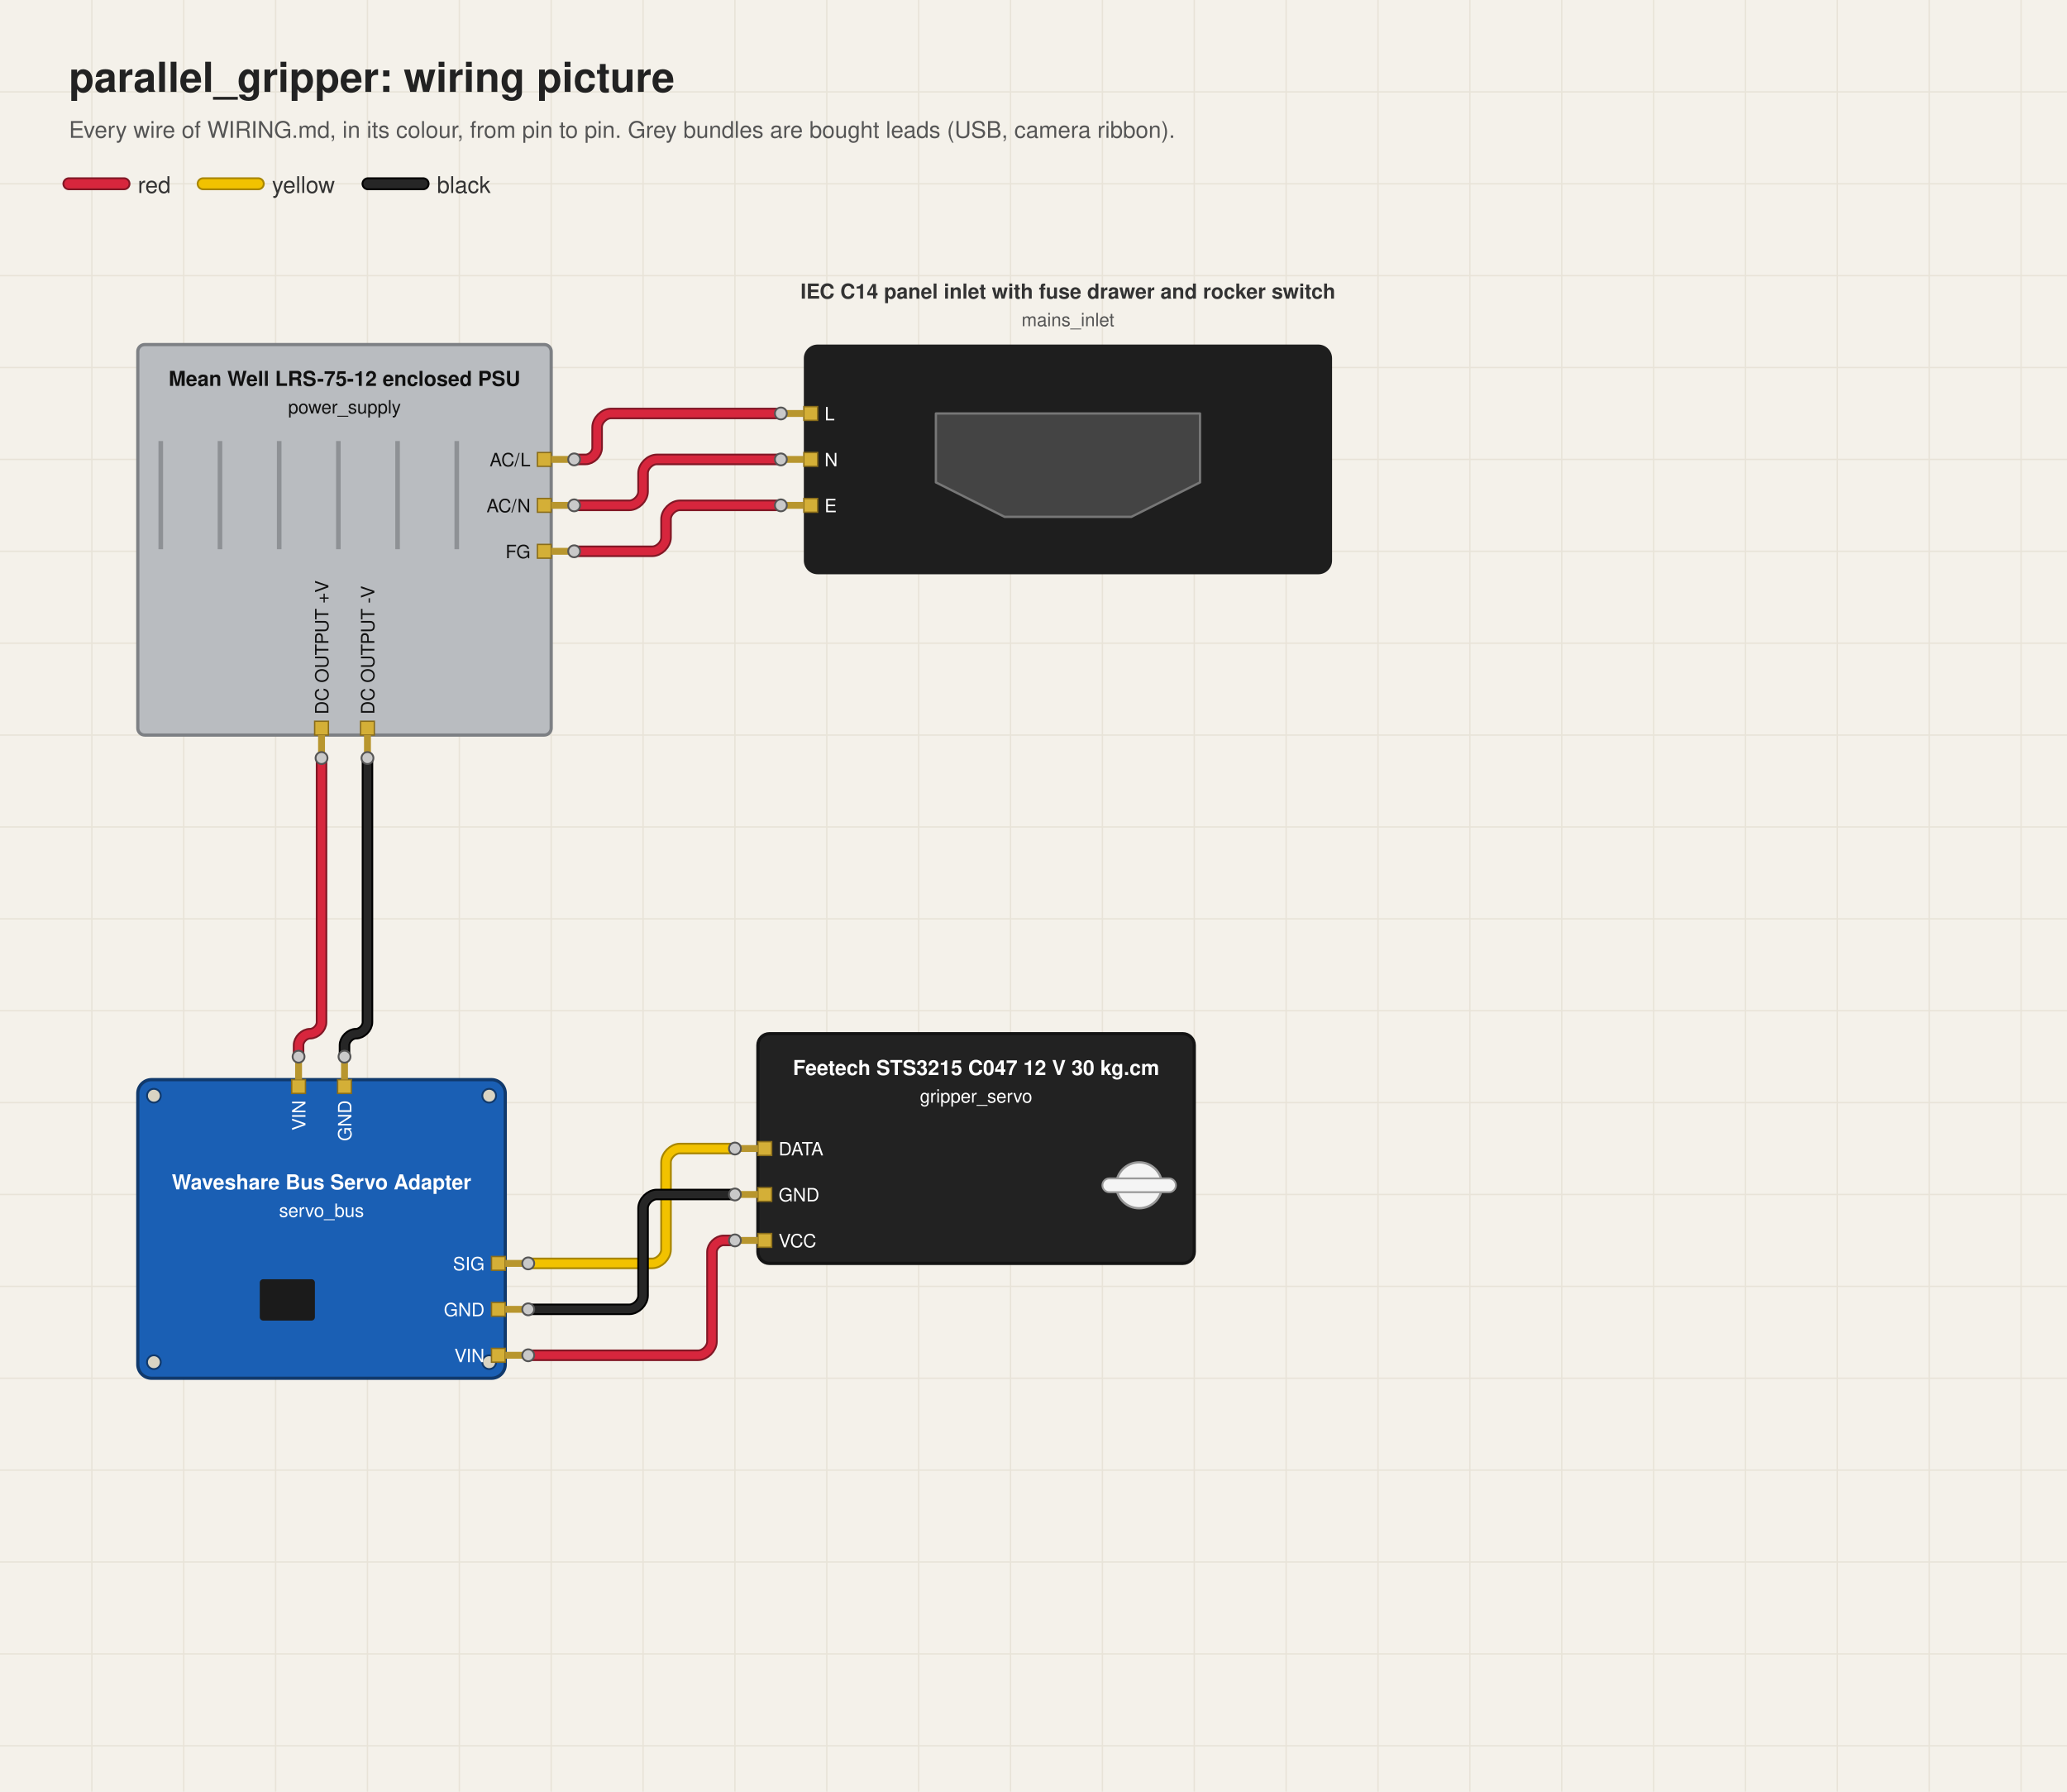
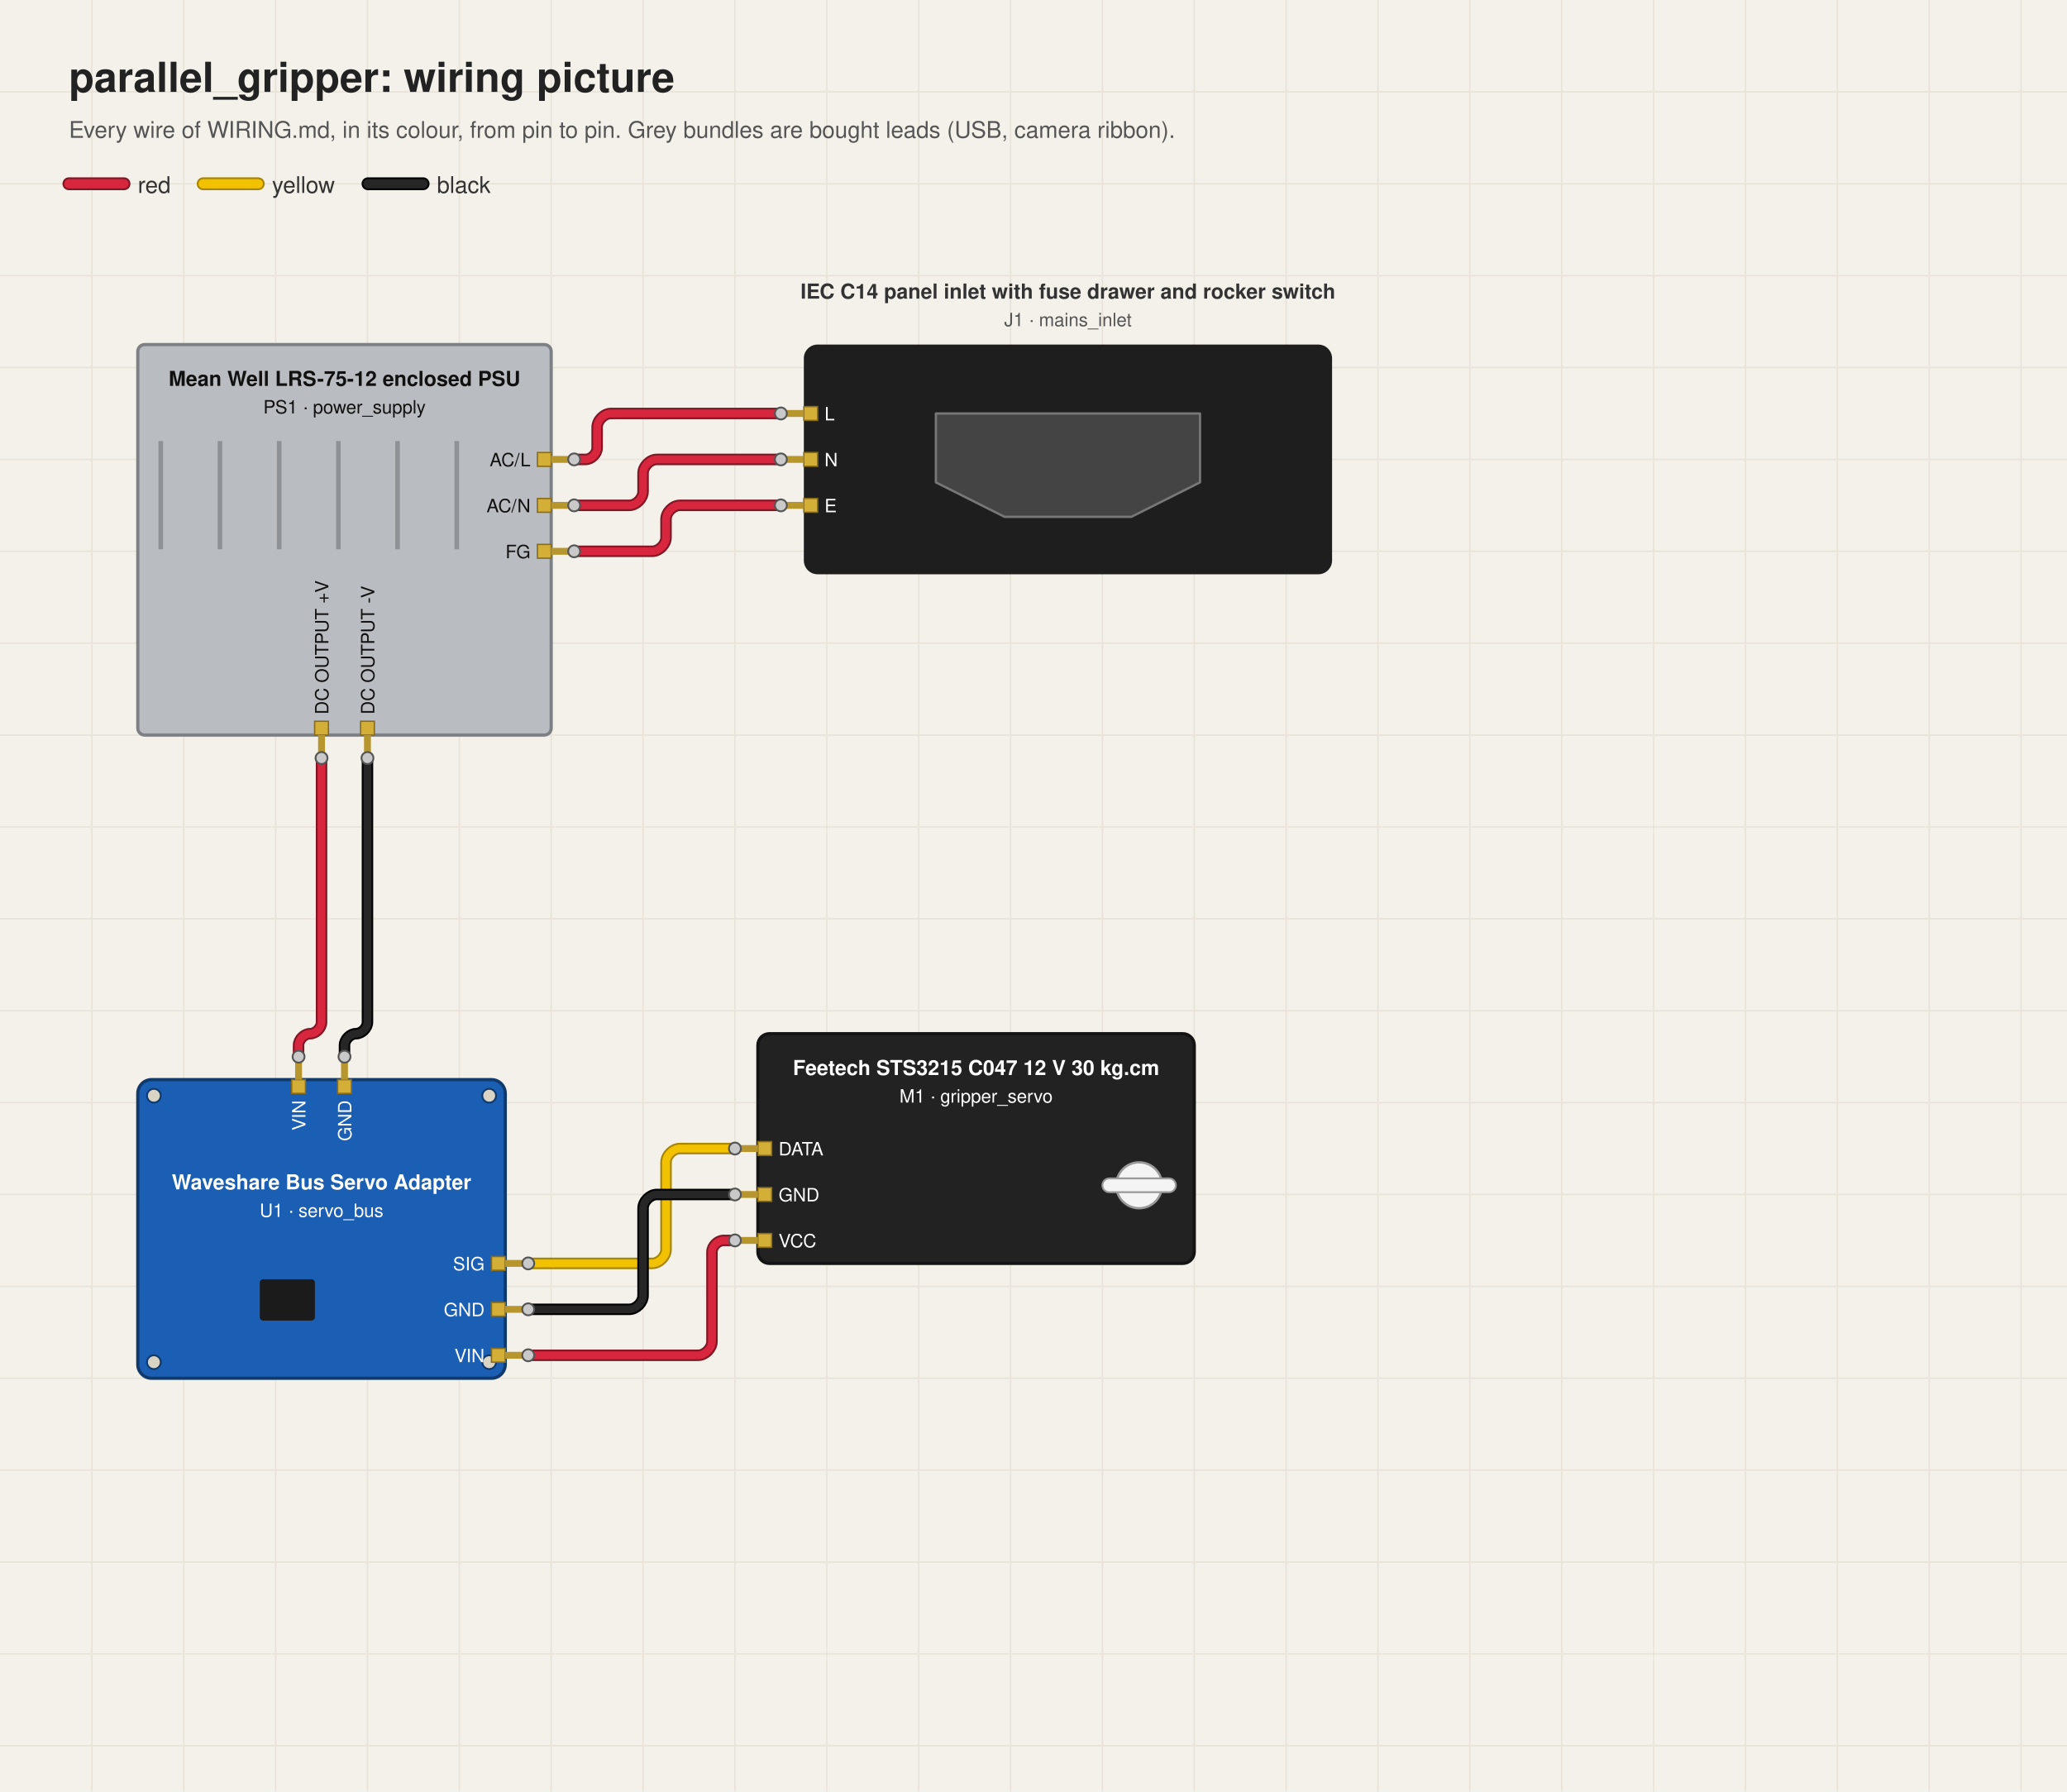
<svg xmlns="http://www.w3.org/2000/svg" viewBox="0 0 900 780" width="900" height="780" font-family="Helvetica, Arial, 'Liberation Sans', sans-serif">
  <rect x="0" y="0" width="900" height="780" fill="#f4f1ea" />
  <line x1="40" y1="0" x2="40" y2="780" stroke="#e8e3d8" stroke-width="0.6" class="frame" />
  <line x1="80" y1="0" x2="80" y2="780" stroke="#e8e3d8" stroke-width="0.6" class="frame" />
  <line x1="120" y1="0" x2="120" y2="780" stroke="#e8e3d8" stroke-width="0.6" class="frame" />
  <line x1="160" y1="0" x2="160" y2="780" stroke="#e8e3d8" stroke-width="0.6" class="frame" />
  <line x1="200" y1="0" x2="200" y2="780" stroke="#e8e3d8" stroke-width="0.6" class="frame" />
  <line x1="240" y1="0" x2="240" y2="780" stroke="#e8e3d8" stroke-width="0.6" class="frame" />
  <line x1="280" y1="0" x2="280" y2="780" stroke="#e8e3d8" stroke-width="0.6" class="frame" />
  <line x1="320" y1="0" x2="320" y2="780" stroke="#e8e3d8" stroke-width="0.6" class="frame" />
  <line x1="360" y1="0" x2="360" y2="780" stroke="#e8e3d8" stroke-width="0.6" class="frame" />
  <line x1="400" y1="0" x2="400" y2="780" stroke="#e8e3d8" stroke-width="0.6" class="frame" />
  <line x1="440" y1="0" x2="440" y2="780" stroke="#e8e3d8" stroke-width="0.6" class="frame" />
  <line x1="480" y1="0" x2="480" y2="780" stroke="#e8e3d8" stroke-width="0.6" class="frame" />
  <line x1="520" y1="0" x2="520" y2="780" stroke="#e8e3d8" stroke-width="0.6" class="frame" />
  <line x1="560" y1="0" x2="560" y2="780" stroke="#e8e3d8" stroke-width="0.6" class="frame" />
  <line x1="600" y1="0" x2="600" y2="780" stroke="#e8e3d8" stroke-width="0.6" class="frame" />
  <line x1="640" y1="0" x2="640" y2="780" stroke="#e8e3d8" stroke-width="0.6" class="frame" />
  <line x1="680" y1="0" x2="680" y2="780" stroke="#e8e3d8" stroke-width="0.6" class="frame" />
  <line x1="720" y1="0" x2="720" y2="780" stroke="#e8e3d8" stroke-width="0.6" class="frame" />
  <line x1="760" y1="0" x2="760" y2="780" stroke="#e8e3d8" stroke-width="0.6" class="frame" />
  <line x1="800" y1="0" x2="800" y2="780" stroke="#e8e3d8" stroke-width="0.6" class="frame" />
  <line x1="840" y1="0" x2="840" y2="780" stroke="#e8e3d8" stroke-width="0.6" class="frame" />
  <line x1="880" y1="0" x2="880" y2="780" stroke="#e8e3d8" stroke-width="0.6" class="frame" />
  <line x1="0" y1="40" x2="900" y2="40" stroke="#e8e3d8" stroke-width="0.6" class="frame" />
  <line x1="0" y1="80" x2="900" y2="80" stroke="#e8e3d8" stroke-width="0.6" class="frame" />
  <line x1="0" y1="120" x2="900" y2="120" stroke="#e8e3d8" stroke-width="0.6" class="frame" />
  <line x1="0" y1="160" x2="900" y2="160" stroke="#e8e3d8" stroke-width="0.6" class="frame" />
  <line x1="0" y1="200" x2="900" y2="200" stroke="#e8e3d8" stroke-width="0.6" class="frame" />
  <line x1="0" y1="240" x2="900" y2="240" stroke="#e8e3d8" stroke-width="0.6" class="frame" />
  <line x1="0" y1="280" x2="900" y2="280" stroke="#e8e3d8" stroke-width="0.6" class="frame" />
  <line x1="0" y1="320" x2="900" y2="320" stroke="#e8e3d8" stroke-width="0.6" class="frame" />
  <line x1="0" y1="360" x2="900" y2="360" stroke="#e8e3d8" stroke-width="0.6" class="frame" />
  <line x1="0" y1="400" x2="900" y2="400" stroke="#e8e3d8" stroke-width="0.6" class="frame" />
  <line x1="0" y1="440" x2="900" y2="440" stroke="#e8e3d8" stroke-width="0.6" class="frame" />
  <line x1="0" y1="480" x2="900" y2="480" stroke="#e8e3d8" stroke-width="0.6" class="frame" />
  <line x1="0" y1="520" x2="900" y2="520" stroke="#e8e3d8" stroke-width="0.6" class="frame" />
  <line x1="0" y1="560" x2="900" y2="560" stroke="#e8e3d8" stroke-width="0.6" class="frame" />
  <line x1="0" y1="600" x2="900" y2="600" stroke="#e8e3d8" stroke-width="0.6" class="frame" />
  <line x1="0" y1="640" x2="900" y2="640" stroke="#e8e3d8" stroke-width="0.6" class="frame" />
  <line x1="0" y1="680" x2="900" y2="680" stroke="#e8e3d8" stroke-width="0.6" class="frame" />
  <line x1="0" y1="720" x2="900" y2="720" stroke="#e8e3d8" stroke-width="0.6" class="frame" />
  <line x1="0" y1="760" x2="900" y2="760" stroke="#e8e3d8" stroke-width="0.6" class="frame" />
  <text x="30" y="40" font-size="18" font-weight="700" fill="#222222" data-g="head">parallel_gripper: wiring picture</text>
  <text x="30" y="60" font-size="10" fill="#555555" data-g="head">Every wire of WIRING.md, in its colour, from pin to pin. Grey bundles are bought leads (USB, camera ribbon).</text>
  <polyline points="30,80 54,80" fill="none" stroke="#811725" stroke-width="5.6" stroke-linejoin="round" stroke-linecap="round" />
  <polyline points="30,80 54,80" stroke="#d7263d" stroke-width="4" fill="none" stroke-linejoin="round" stroke-linecap="round" data-g="head" />
  <text x="60" y="84" font-size="10" fill="#333333" data-g="head">red</text>
  <polyline points="88.45,80 112.45,80" fill="none" stroke="#a88600" stroke-width="5.6" stroke-linejoin="round" stroke-linecap="round" />
  <polyline points="88.45,80 112.45,80" stroke="#f2c200" stroke-width="4" fill="none" stroke-linejoin="round" stroke-linecap="round" data-g="head" />
  <text x="118.45" y="84" font-size="10" fill="#333333" data-g="head">yellow</text>
  <polyline points="160.23,80 184.23,80" fill="none" stroke="#000000" stroke-width="5.6" stroke-linejoin="round" stroke-linecap="round" />
  <polyline points="160.23,80 184.23,80" stroke="#262626" stroke-width="4" fill="none" stroke-linejoin="round" stroke-linecap="round" data-g="head" />
  <text x="190.23" y="84" font-size="10" fill="#333333" data-g="head">black</text>
-   <rect x="330" y="450" width="190" height="100" rx="5" fill="#222222" stroke="#141414" stroke-width="1.4" data-g="P:gripper_servo" />
-   <circle cx="496" cy="516" r="10" fill="#f4f4f4" stroke="#999" stroke-width="1" data-g="P:gripper_servo" />
-   <rect x="480" y="513" width="32" height="6" rx="3" fill="#f4f4f4" stroke="#999" stroke-width="0.8" data-g="P:gripper_servo" />
-   <text x="425" y="468" font-size="9" text-anchor="middle" font-weight="700" fill="#ffffff" data-g="P:gripper_servo">Feetech STS3215 C047 12 V 30 kg.cm</text>
-   <text x="425" y="480" font-size="8" text-anchor="middle" fill="#ffffff" data-g="P:gripper_servo">gripper_servo</text>
-   <rect x="330" y="497" width="6" height="6" fill="#d4af37" stroke="#8a6d1a" stroke-width="0.6" data-g="P:gripper_servo" />
-   <text x="339" y="503" font-size="8" fill="#ffffff" data-g="P:gripper_servo">DATA</text>
-   <rect x="330" y="517" width="6" height="6" fill="#d4af37" stroke="#8a6d1a" stroke-width="0.6" data-g="P:gripper_servo" />
-   <text x="339" y="523" font-size="8" fill="#ffffff" data-g="P:gripper_servo">GND</text>
-   <rect x="330" y="537" width="6" height="6" fill="#d4af37" stroke="#8a6d1a" stroke-width="0.6" data-g="P:gripper_servo" />
-   <text x="339" y="543" font-size="8" fill="#ffffff" data-g="P:gripper_servo">VCC</text>
-   <rect x="60" y="150" width="180" height="170" rx="3" fill="#b9bcc0" stroke="#7d8084" stroke-width="1.4" data-g="P:power_supply" />
-   <line x1="70" y1="192" x2="70" y2="239.1" stroke="#8e9195" stroke-width="2" data-g="P:power_supply" />
-   <line x1="95.78" y1="192" x2="95.78" y2="239.1" stroke="#8e9195" stroke-width="2" data-g="P:power_supply" />
-   <line x1="121.56" y1="192" x2="121.56" y2="239.1" stroke="#8e9195" stroke-width="2" data-g="P:power_supply" />
-   <line x1="147.33" y1="192" x2="147.33" y2="239.1" stroke="#8e9195" stroke-width="2" data-g="P:power_supply" />
-   <line x1="173.11" y1="192" x2="173.11" y2="239.1" stroke="#8e9195" stroke-width="2" data-g="P:power_supply" />
-   <line x1="198.89" y1="192" x2="198.89" y2="239.1" stroke="#8e9195" stroke-width="2" data-g="P:power_supply" />
-   <text x="150" y="168" font-size="9" text-anchor="middle" font-weight="700" fill="#111111" data-g="P:power_supply">Mean Well LRS-75-12 enclosed PSU</text>
-   <text x="150" y="180" font-size="8" text-anchor="middle" fill="#111111" data-g="P:power_supply">power_supply</text>
-   <rect x="234" y="197" width="6" height="6" fill="#d4af37" stroke="#8a6d1a" stroke-width="0.6" data-g="P:power_supply" />
-   <text x="231" y="203" font-size="8" text-anchor="end" fill="#111111" data-g="P:power_supply">AC/L</text>
-   <rect x="234" y="217" width="6" height="6" fill="#d4af37" stroke="#8a6d1a" stroke-width="0.6" data-g="P:power_supply" />
-   <text x="231" y="223" font-size="8" text-anchor="end" fill="#111111" data-g="P:power_supply">AC/N</text>
-   <rect x="234" y="237" width="6" height="6" fill="#d4af37" stroke="#8a6d1a" stroke-width="0.6" data-g="P:power_supply" />
-   <text x="231" y="243" font-size="8" text-anchor="end" fill="#111111" data-g="P:power_supply">FG</text>
-   <rect x="137" y="314" width="6" height="6" fill="#d4af37" stroke="#8a6d1a" stroke-width="0.6" data-g="P:power_supply" />
-   <text x="143" y="311" font-size="8" fill="#111111" transform="rotate(-90 143 311)" data-g="P:power_supply">DC OUTPUT +V</text>
-   <rect x="157" y="314" width="6" height="6" fill="#d4af37" stroke="#8a6d1a" stroke-width="0.6" data-g="P:power_supply" />
-   <text x="163" y="311" font-size="8" fill="#111111" transform="rotate(-90 163 311)" data-g="P:power_supply">DC OUTPUT -V</text>
-   <rect x="60" y="470" width="160" height="130" rx="6" fill="#1a5fb4" stroke="#10396c" stroke-width="1.4" data-g="P:servo_bus" />
-   <circle cx="67" cy="477" r="3" fill="#d9d4c3" stroke="#10396c" stroke-width="0.8" data-g="P:servo_bus" />
-   <circle cx="213" cy="477" r="3" fill="#d9d4c3" stroke="#10396c" stroke-width="0.8" data-g="P:servo_bus" />
-   <circle cx="67" cy="593" r="3" fill="#d9d4c3" stroke="#10396c" stroke-width="0.8" data-g="P:servo_bus" />
-   <circle cx="213" cy="593" r="3" fill="#d9d4c3" stroke="#10396c" stroke-width="0.8" data-g="P:servo_bus" />
-   <rect x="113.11" y="556.89" width="24" height="18" rx="1.5" fill="#1b1b1b" data-g="P:servo_bus" />
-   <text x="140" y="517.78" font-size="9" text-anchor="middle" font-weight="700" fill="#ffffff" data-g="P:servo_bus">Waveshare Bus Servo Adapter</text>
-   <text x="140" y="529.78" font-size="8" text-anchor="middle" fill="#ffffff" data-g="P:servo_bus">servo_bus</text>
-   <rect x="214" y="547" width="6" height="6" fill="#d4af37" stroke="#8a6d1a" stroke-width="0.6" data-g="P:servo_bus" />
-   <text x="211" y="553" font-size="8" text-anchor="end" fill="#ffffff" data-g="P:servo_bus">SIG</text>
-   <rect x="214" y="567" width="6" height="6" fill="#d4af37" stroke="#8a6d1a" stroke-width="0.6" data-g="P:servo_bus" />
-   <text x="211" y="573" font-size="8" text-anchor="end" fill="#ffffff" data-g="P:servo_bus">GND</text>
-   <rect x="214" y="587" width="6" height="6" fill="#d4af37" stroke="#8a6d1a" stroke-width="0.6" data-g="P:servo_bus" />
-   <text x="211" y="593" font-size="8" text-anchor="end" fill="#ffffff" data-g="P:servo_bus">VIN</text>
-   <rect x="127" y="470" width="6" height="6" fill="#d4af37" stroke="#8a6d1a" stroke-width="0.6" data-g="P:servo_bus" />
-   <text x="133" y="479" font-size="8" text-anchor="end" fill="#ffffff" transform="rotate(-90 133 479)" data-g="P:servo_bus">VIN</text>
-   <rect x="147" y="470" width="6" height="6" fill="#d4af37" stroke="#8a6d1a" stroke-width="0.6" data-g="P:servo_bus" />
-   <text x="153" y="479" font-size="8" text-anchor="end" fill="#ffffff" transform="rotate(-90 153 479)" data-g="P:servo_bus">GND</text>
-   <rect x="350" y="150" width="230" height="100" rx="6" fill="#1e1e1e" data-g="P:mains_inlet" />
-   <path d="M407.5 180L522.5 180L522.5 210L492.6 225L437.4 225L407.5 210Z" fill="#444" stroke="#777" stroke-width="1" stroke-linejoin="round" data-g="P:mains_inlet" />
-   <text x="465" y="130" font-size="9" text-anchor="middle" font-weight="700" fill="#333333" data-g="P:mains_inlet">IEC C14 panel inlet with fuse drawer and rocker switch</text>
-   <text x="465" y="142" font-size="8" text-anchor="middle" fill="#555555" data-g="P:mains_inlet">mains_inlet</text>
-   <rect x="350" y="177" width="6" height="6" fill="#d4af37" stroke="#8a6d1a" stroke-width="0.6" data-g="P:mains_inlet" />
-   <text x="359" y="183" font-size="8" fill="#ffffff" data-g="P:mains_inlet">L</text>
-   <rect x="350" y="197" width="6" height="6" fill="#d4af37" stroke="#8a6d1a" stroke-width="0.6" data-g="P:mains_inlet" />
-   <text x="359" y="203" font-size="8" fill="#ffffff" data-g="P:mains_inlet">N</text>
-   <rect x="350" y="217" width="6" height="6" fill="#d4af37" stroke="#8a6d1a" stroke-width="0.6" data-g="P:mains_inlet" />
-   <text x="359" y="223" font-size="8" fill="#ffffff" data-g="P:mains_inlet">E</text>
+   <rect x="330" y="450" width="190" height="100" rx="5" fill="#222222" stroke="#141414" stroke-width="1.4" data-g="P:gripper_servo" data-ref="M1" />
+   <circle cx="496" cy="516" r="10" fill="#f4f4f4" stroke="#999" stroke-width="1" data-g="P:gripper_servo" data-ref="M1" />
+   <rect x="480" y="513" width="32" height="6" rx="3" fill="#f4f4f4" stroke="#999" stroke-width="0.8" data-g="P:gripper_servo" data-ref="M1" />
+   <text x="425" y="468" font-size="9" text-anchor="middle" font-weight="700" fill="#ffffff" data-g="P:gripper_servo" data-ref="M1">Feetech STS3215 C047 12 V 30 kg.cm</text>
+   <text x="425" y="480" font-size="8" text-anchor="middle" fill="#ffffff" data-g="P:gripper_servo" data-ref="M1">M1 · gripper_servo</text>
+   <rect x="330" y="497" width="6" height="6" fill="#d4af37" stroke="#8a6d1a" stroke-width="0.6" data-g="P:gripper_servo" data-ref="M1" />
+   <text x="339" y="503" font-size="8" fill="#ffffff" data-g="P:gripper_servo" data-ref="M1">DATA</text>
+   <rect x="330" y="517" width="6" height="6" fill="#d4af37" stroke="#8a6d1a" stroke-width="0.6" data-g="P:gripper_servo" data-ref="M1" />
+   <text x="339" y="523" font-size="8" fill="#ffffff" data-g="P:gripper_servo" data-ref="M1">GND</text>
+   <rect x="330" y="537" width="6" height="6" fill="#d4af37" stroke="#8a6d1a" stroke-width="0.6" data-g="P:gripper_servo" data-ref="M1" />
+   <text x="339" y="543" font-size="8" fill="#ffffff" data-g="P:gripper_servo" data-ref="M1">VCC</text>
+   <rect x="60" y="150" width="180" height="170" rx="3" fill="#b9bcc0" stroke="#7d8084" stroke-width="1.4" data-g="P:power_supply" data-ref="PS1" />
+   <line x1="70" y1="192" x2="70" y2="239.1" stroke="#8e9195" stroke-width="2" data-g="P:power_supply" data-ref="PS1" />
+   <line x1="95.78" y1="192" x2="95.78" y2="239.1" stroke="#8e9195" stroke-width="2" data-g="P:power_supply" data-ref="PS1" />
+   <line x1="121.56" y1="192" x2="121.56" y2="239.1" stroke="#8e9195" stroke-width="2" data-g="P:power_supply" data-ref="PS1" />
+   <line x1="147.33" y1="192" x2="147.33" y2="239.1" stroke="#8e9195" stroke-width="2" data-g="P:power_supply" data-ref="PS1" />
+   <line x1="173.11" y1="192" x2="173.11" y2="239.1" stroke="#8e9195" stroke-width="2" data-g="P:power_supply" data-ref="PS1" />
+   <line x1="198.89" y1="192" x2="198.89" y2="239.1" stroke="#8e9195" stroke-width="2" data-g="P:power_supply" data-ref="PS1" />
+   <text x="150" y="168" font-size="9" text-anchor="middle" font-weight="700" fill="#111111" data-g="P:power_supply" data-ref="PS1">Mean Well LRS-75-12 enclosed PSU</text>
+   <text x="150" y="180" font-size="8" text-anchor="middle" fill="#111111" data-g="P:power_supply" data-ref="PS1">PS1 · power_supply</text>
+   <rect x="234" y="197" width="6" height="6" fill="#d4af37" stroke="#8a6d1a" stroke-width="0.6" data-g="P:power_supply" data-ref="PS1" />
+   <text x="231" y="203" font-size="8" text-anchor="end" fill="#111111" data-g="P:power_supply" data-ref="PS1">AC/L</text>
+   <rect x="234" y="217" width="6" height="6" fill="#d4af37" stroke="#8a6d1a" stroke-width="0.6" data-g="P:power_supply" data-ref="PS1" />
+   <text x="231" y="223" font-size="8" text-anchor="end" fill="#111111" data-g="P:power_supply" data-ref="PS1">AC/N</text>
+   <rect x="234" y="237" width="6" height="6" fill="#d4af37" stroke="#8a6d1a" stroke-width="0.6" data-g="P:power_supply" data-ref="PS1" />
+   <text x="231" y="243" font-size="8" text-anchor="end" fill="#111111" data-g="P:power_supply" data-ref="PS1">FG</text>
+   <rect x="137" y="314" width="6" height="6" fill="#d4af37" stroke="#8a6d1a" stroke-width="0.6" data-g="P:power_supply" data-ref="PS1" />
+   <text x="143" y="311" font-size="8" fill="#111111" transform="rotate(-90 143 311)" data-g="P:power_supply" data-ref="PS1">DC OUTPUT +V</text>
+   <rect x="157" y="314" width="6" height="6" fill="#d4af37" stroke="#8a6d1a" stroke-width="0.6" data-g="P:power_supply" data-ref="PS1" />
+   <text x="163" y="311" font-size="8" fill="#111111" transform="rotate(-90 163 311)" data-g="P:power_supply" data-ref="PS1">DC OUTPUT -V</text>
+   <rect x="60" y="470" width="160" height="130" rx="6" fill="#1a5fb4" stroke="#10396c" stroke-width="1.4" data-g="P:servo_bus" data-ref="U1" />
+   <circle cx="67" cy="477" r="3" fill="#d9d4c3" stroke="#10396c" stroke-width="0.8" data-g="P:servo_bus" data-ref="U1" />
+   <circle cx="213" cy="477" r="3" fill="#d9d4c3" stroke="#10396c" stroke-width="0.8" data-g="P:servo_bus" data-ref="U1" />
+   <circle cx="67" cy="593" r="3" fill="#d9d4c3" stroke="#10396c" stroke-width="0.8" data-g="P:servo_bus" data-ref="U1" />
+   <circle cx="213" cy="593" r="3" fill="#d9d4c3" stroke="#10396c" stroke-width="0.8" data-g="P:servo_bus" data-ref="U1" />
+   <rect x="113.11" y="556.89" width="24" height="18" rx="1.5" fill="#1b1b1b" data-g="P:servo_bus" data-ref="U1" />
+   <text x="140" y="517.78" font-size="9" text-anchor="middle" font-weight="700" fill="#ffffff" data-g="P:servo_bus" data-ref="U1">Waveshare Bus Servo Adapter</text>
+   <text x="140" y="529.78" font-size="8" text-anchor="middle" fill="#ffffff" data-g="P:servo_bus" data-ref="U1">U1 · servo_bus</text>
+   <rect x="214" y="547" width="6" height="6" fill="#d4af37" stroke="#8a6d1a" stroke-width="0.6" data-g="P:servo_bus" data-ref="U1" />
+   <text x="211" y="553" font-size="8" text-anchor="end" fill="#ffffff" data-g="P:servo_bus" data-ref="U1">SIG</text>
+   <rect x="214" y="567" width="6" height="6" fill="#d4af37" stroke="#8a6d1a" stroke-width="0.6" data-g="P:servo_bus" data-ref="U1" />
+   <text x="211" y="573" font-size="8" text-anchor="end" fill="#ffffff" data-g="P:servo_bus" data-ref="U1">GND</text>
+   <rect x="214" y="587" width="6" height="6" fill="#d4af37" stroke="#8a6d1a" stroke-width="0.6" data-g="P:servo_bus" data-ref="U1" />
+   <text x="211" y="593" font-size="8" text-anchor="end" fill="#ffffff" data-g="P:servo_bus" data-ref="U1">VIN</text>
+   <rect x="127" y="470" width="6" height="6" fill="#d4af37" stroke="#8a6d1a" stroke-width="0.6" data-g="P:servo_bus" data-ref="U1" />
+   <text x="133" y="479" font-size="8" text-anchor="end" fill="#ffffff" transform="rotate(-90 133 479)" data-g="P:servo_bus" data-ref="U1">VIN</text>
+   <rect x="147" y="470" width="6" height="6" fill="#d4af37" stroke="#8a6d1a" stroke-width="0.6" data-g="P:servo_bus" data-ref="U1" />
+   <text x="153" y="479" font-size="8" text-anchor="end" fill="#ffffff" transform="rotate(-90 153 479)" data-g="P:servo_bus" data-ref="U1">GND</text>
+   <rect x="350" y="150" width="230" height="100" rx="6" fill="#1e1e1e" data-g="P:mains_inlet" data-ref="J1" />
+   <path d="M407.5 180L522.5 180L522.5 210L492.6 225L437.4 225L407.5 210Z" fill="#444" stroke="#777" stroke-width="1" stroke-linejoin="round" data-g="P:mains_inlet" data-ref="J1" />
+   <text x="465" y="130" font-size="9" text-anchor="middle" font-weight="700" fill="#333333" data-g="P:mains_inlet" data-ref="J1">IEC C14 panel inlet with fuse drawer and rocker switch</text>
+   <text x="465" y="142" font-size="8" text-anchor="middle" fill="#555555" data-g="P:mains_inlet" data-ref="J1">J1 · mains_inlet</text>
+   <rect x="350" y="177" width="6" height="6" fill="#d4af37" stroke="#8a6d1a" stroke-width="0.6" data-g="P:mains_inlet" data-ref="J1" />
+   <text x="359" y="183" font-size="8" fill="#ffffff" data-g="P:mains_inlet" data-ref="J1">L</text>
+   <rect x="350" y="197" width="6" height="6" fill="#d4af37" stroke="#8a6d1a" stroke-width="0.6" data-g="P:mains_inlet" data-ref="J1" />
+   <text x="359" y="203" font-size="8" fill="#ffffff" data-g="P:mains_inlet" data-ref="J1">N</text>
+   <rect x="350" y="217" width="6" height="6" fill="#d4af37" stroke="#8a6d1a" stroke-width="0.6" data-g="P:mains_inlet" data-ref="J1" />
+   <text x="359" y="223" font-size="8" fill="#ffffff" data-g="P:mains_inlet" data-ref="J1">E</text>
  <line x1="330" y1="500" x2="320" y2="500" stroke="#b8962e" stroke-width="3" stroke-linecap="butt" class="pin" data-pin="gripper_servo.bus_a.DATA" data-node="N0" data-sym="gripper_servo" />
  <line x1="330" y1="520" x2="320" y2="520" stroke="#b8962e" stroke-width="3" stroke-linecap="butt" class="pin" data-pin="gripper_servo.bus_a.GND" data-node="N1" data-sym="gripper_servo" />
  <line x1="330" y1="540" x2="320" y2="540" stroke="#b8962e" stroke-width="3" stroke-linecap="butt" class="pin" data-pin="gripper_servo.bus_a.VCC" data-node="N2" data-sym="gripper_servo" />
  <line x1="240" y1="200" x2="250" y2="200" stroke="#b8962e" stroke-width="3" stroke-linecap="butt" class="pin" data-pin="power_supply.ac_in.AC/L" data-node="N3" data-sym="power_supply" />
  <line x1="240" y1="220" x2="250" y2="220" stroke="#b8962e" stroke-width="3" stroke-linecap="butt" class="pin" data-pin="power_supply.ac_in.AC/N" data-node="N4" data-sym="power_supply" />
  <line x1="240" y1="240" x2="250" y2="240" stroke="#b8962e" stroke-width="3" stroke-linecap="butt" class="pin" data-pin="power_supply.ac_in.FG" data-node="N5" data-sym="power_supply" />
  <line x1="140" y1="320" x2="140" y2="330" stroke="#b8962e" stroke-width="3" stroke-linecap="butt" class="pin" data-pin="power_supply.dc_out.DC OUTPUT +V" data-node="N6" data-sym="power_supply" />
  <line x1="160" y1="320" x2="160" y2="330" stroke="#b8962e" stroke-width="3" stroke-linecap="butt" class="pin" data-pin="power_supply.dc_out.DC OUTPUT -V" data-node="N7" data-sym="power_supply" />
  <line x1="220" y1="550" x2="230" y2="550" stroke="#b8962e" stroke-width="3" stroke-linecap="butt" class="pin" data-pin="servo_bus.servo_bus.SIG" data-node="N0" data-sym="servo_bus" />
  <line x1="220" y1="570" x2="230" y2="570" stroke="#b8962e" stroke-width="3" stroke-linecap="butt" class="pin" data-pin="servo_bus.servo_bus.GND" data-node="N1" data-sym="servo_bus" />
  <line x1="220" y1="590" x2="230" y2="590" stroke="#b8962e" stroke-width="3" stroke-linecap="butt" class="pin" data-pin="servo_bus.servo_bus.VIN" data-node="N2" data-sym="servo_bus" />
  <line x1="130" y1="470" x2="130" y2="460" stroke="#b8962e" stroke-width="3" stroke-linecap="butt" class="pin" data-pin="servo_bus.screw_in.VIN" data-node="N6" data-sym="servo_bus" />
  <line x1="150" y1="470" x2="150" y2="460" stroke="#b8962e" stroke-width="3" stroke-linecap="butt" class="pin" data-pin="servo_bus.screw_in.GND" data-node="N7" data-sym="servo_bus" />
  <line x1="350" y1="180" x2="340" y2="180" stroke="#b8962e" stroke-width="3" stroke-linecap="butt" class="pin" data-pin="mains_inlet.load.L" data-node="N3" data-sym="mains_inlet" />
  <line x1="350" y1="200" x2="340" y2="200" stroke="#b8962e" stroke-width="3" stroke-linecap="butt" class="pin" data-pin="mains_inlet.load.N" data-node="N4" data-sym="mains_inlet" />
  <line x1="350" y1="220" x2="340" y2="220" stroke="#b8962e" stroke-width="3" stroke-linecap="butt" class="pin" data-pin="mains_inlet.load.E" data-node="N5" data-sym="mains_inlet" />
  <path d="M340 180L266 180C263 180 260 183 260 186L260 195C260 197.5 257.5 200 255 200L250 200" fill="none" stroke="#811725" stroke-width="5" stroke-linejoin="round" stroke-linecap="round" />
  <path d="M340 180L266 180C263 180 260 183 260 186L260 195C260 197.5 257.5 200 255 200L250 200" stroke="#d7263d" stroke-width="3.4" fill="none" stroke-linejoin="round" stroke-linecap="round" class="wire" data-node="N3" data-wire="W1" />
  <path d="M340 200L286 200C283 200 280 203 280 206L280 214C280 217 277 220 274 220L250 220" fill="none" stroke="#811725" stroke-width="5" stroke-linejoin="round" stroke-linecap="round" />
  <path d="M340 200L286 200C283 200 280 203 280 206L280 214C280 217 277 220 274 220L250 220" stroke="#d7263d" stroke-width="3.4" fill="none" stroke-linejoin="round" stroke-linecap="round" class="wire" data-node="N4" data-wire="W2" />
  <path d="M340 220L296 220C293 220 290 223 290 226L290 234C290 237 287 240 284 240L250 240" fill="none" stroke="#811725" stroke-width="5" stroke-linejoin="round" stroke-linecap="round" />
  <path d="M340 220L296 220C293 220 290 223 290 226L290 234C290 237 287 240 284 240L250 240" stroke="#d7263d" stroke-width="3.4" fill="none" stroke-linejoin="round" stroke-linecap="round" class="wire" data-node="N5" data-wire="W3" />
  <path d="M230 550L284 550C287 550 290 547 290 544L290 506C290 503 293 500 296 500L320 500" fill="none" stroke="#a88600" stroke-width="5" stroke-linejoin="round" stroke-linecap="round" />
  <path d="M230 550L284 550C287 550 290 547 290 544L290 506C290 503 293 500 296 500L320 500" stroke="#f2c200" stroke-width="3.4" fill="none" stroke-linejoin="round" stroke-linecap="round" class="wire" data-node="N0" data-wire="W4" />
  <path d="M230 570L274 570C277 570 280 567 280 564L280 526C280 523 283 520 286 520L320 520" fill="none" stroke="#000000" stroke-width="5" stroke-linejoin="round" stroke-linecap="round" />
  <path d="M230 570L274 570C277 570 280 567 280 564L280 526C280 523 283 520 286 520L320 520" stroke="#262626" stroke-width="3.4" fill="none" stroke-linejoin="round" stroke-linecap="round" class="wire" data-node="N1" data-wire="W5" />
  <path d="M230 590L304 590C307 590 310 587 310 584L310 545C310 542.5 312.5 540 315 540L320 540" fill="none" stroke="#811725" stroke-width="5" stroke-linejoin="round" stroke-linecap="round" />
  <path d="M230 590L304 590C307 590 310 587 310 584L310 545C310 542.5 312.5 540 315 540L320 540" stroke="#d7263d" stroke-width="3.4" fill="none" stroke-linejoin="round" stroke-linecap="round" class="wire" data-node="N2" data-wire="W6" />
  <path d="M140 330L140 445C140 447.5 137.5 450 135 450L135 450C132.5 450 130 452.5 130 455L130 460" fill="none" stroke="#811725" stroke-width="5" stroke-linejoin="round" stroke-linecap="round" />
  <path d="M140 330L140 445C140 447.5 137.5 450 135 450L135 450C132.5 450 130 452.5 130 455L130 460" stroke="#d7263d" stroke-width="3.4" fill="none" stroke-linejoin="round" stroke-linecap="round" class="wire" data-node="N6" data-wire="W7" />
  <path d="M160 330L160 445C160 447.5 157.5 450 155 450L155 450C152.5 450 150 452.5 150 455L150 460" fill="none" stroke="#000000" stroke-width="5" stroke-linejoin="round" stroke-linecap="round" />
  <path d="M160 330L160 445C160 447.5 157.5 450 155 450L155 450C152.5 450 150 452.5 150 455L150 460" stroke="#262626" stroke-width="3.4" fill="none" stroke-linejoin="round" stroke-linecap="round" class="wire" data-node="N7" data-wire="W8" />
  <circle cx="340" cy="180" r="2.6" fill="#c9c9c9" stroke="#555555" stroke-width="0.8" class="end" />
  <circle cx="250" cy="200" r="2.6" fill="#c9c9c9" stroke="#555555" stroke-width="0.8" class="end" />
  <circle cx="340" cy="200" r="2.6" fill="#c9c9c9" stroke="#555555" stroke-width="0.8" class="end" />
  <circle cx="250" cy="220" r="2.6" fill="#c9c9c9" stroke="#555555" stroke-width="0.8" class="end" />
  <circle cx="340" cy="220" r="2.6" fill="#c9c9c9" stroke="#555555" stroke-width="0.8" class="end" />
  <circle cx="250" cy="240" r="2.6" fill="#c9c9c9" stroke="#555555" stroke-width="0.8" class="end" />
  <circle cx="230" cy="550" r="2.6" fill="#c9c9c9" stroke="#555555" stroke-width="0.8" class="end" />
  <circle cx="320" cy="500" r="2.6" fill="#c9c9c9" stroke="#555555" stroke-width="0.8" class="end" />
  <circle cx="230" cy="570" r="2.6" fill="#c9c9c9" stroke="#555555" stroke-width="0.8" class="end" />
  <circle cx="320" cy="520" r="2.6" fill="#c9c9c9" stroke="#555555" stroke-width="0.8" class="end" />
  <circle cx="230" cy="590" r="2.6" fill="#c9c9c9" stroke="#555555" stroke-width="0.8" class="end" />
  <circle cx="320" cy="540" r="2.6" fill="#c9c9c9" stroke="#555555" stroke-width="0.8" class="end" />
  <circle cx="140" cy="330" r="2.6" fill="#c9c9c9" stroke="#555555" stroke-width="0.8" class="end" />
  <circle cx="130" cy="460" r="2.6" fill="#c9c9c9" stroke="#555555" stroke-width="0.8" class="end" />
  <circle cx="160" cy="330" r="2.6" fill="#c9c9c9" stroke="#555555" stroke-width="0.8" class="end" />
  <circle cx="150" cy="460" r="2.6" fill="#c9c9c9" stroke="#555555" stroke-width="0.8" class="end" />
</svg>
